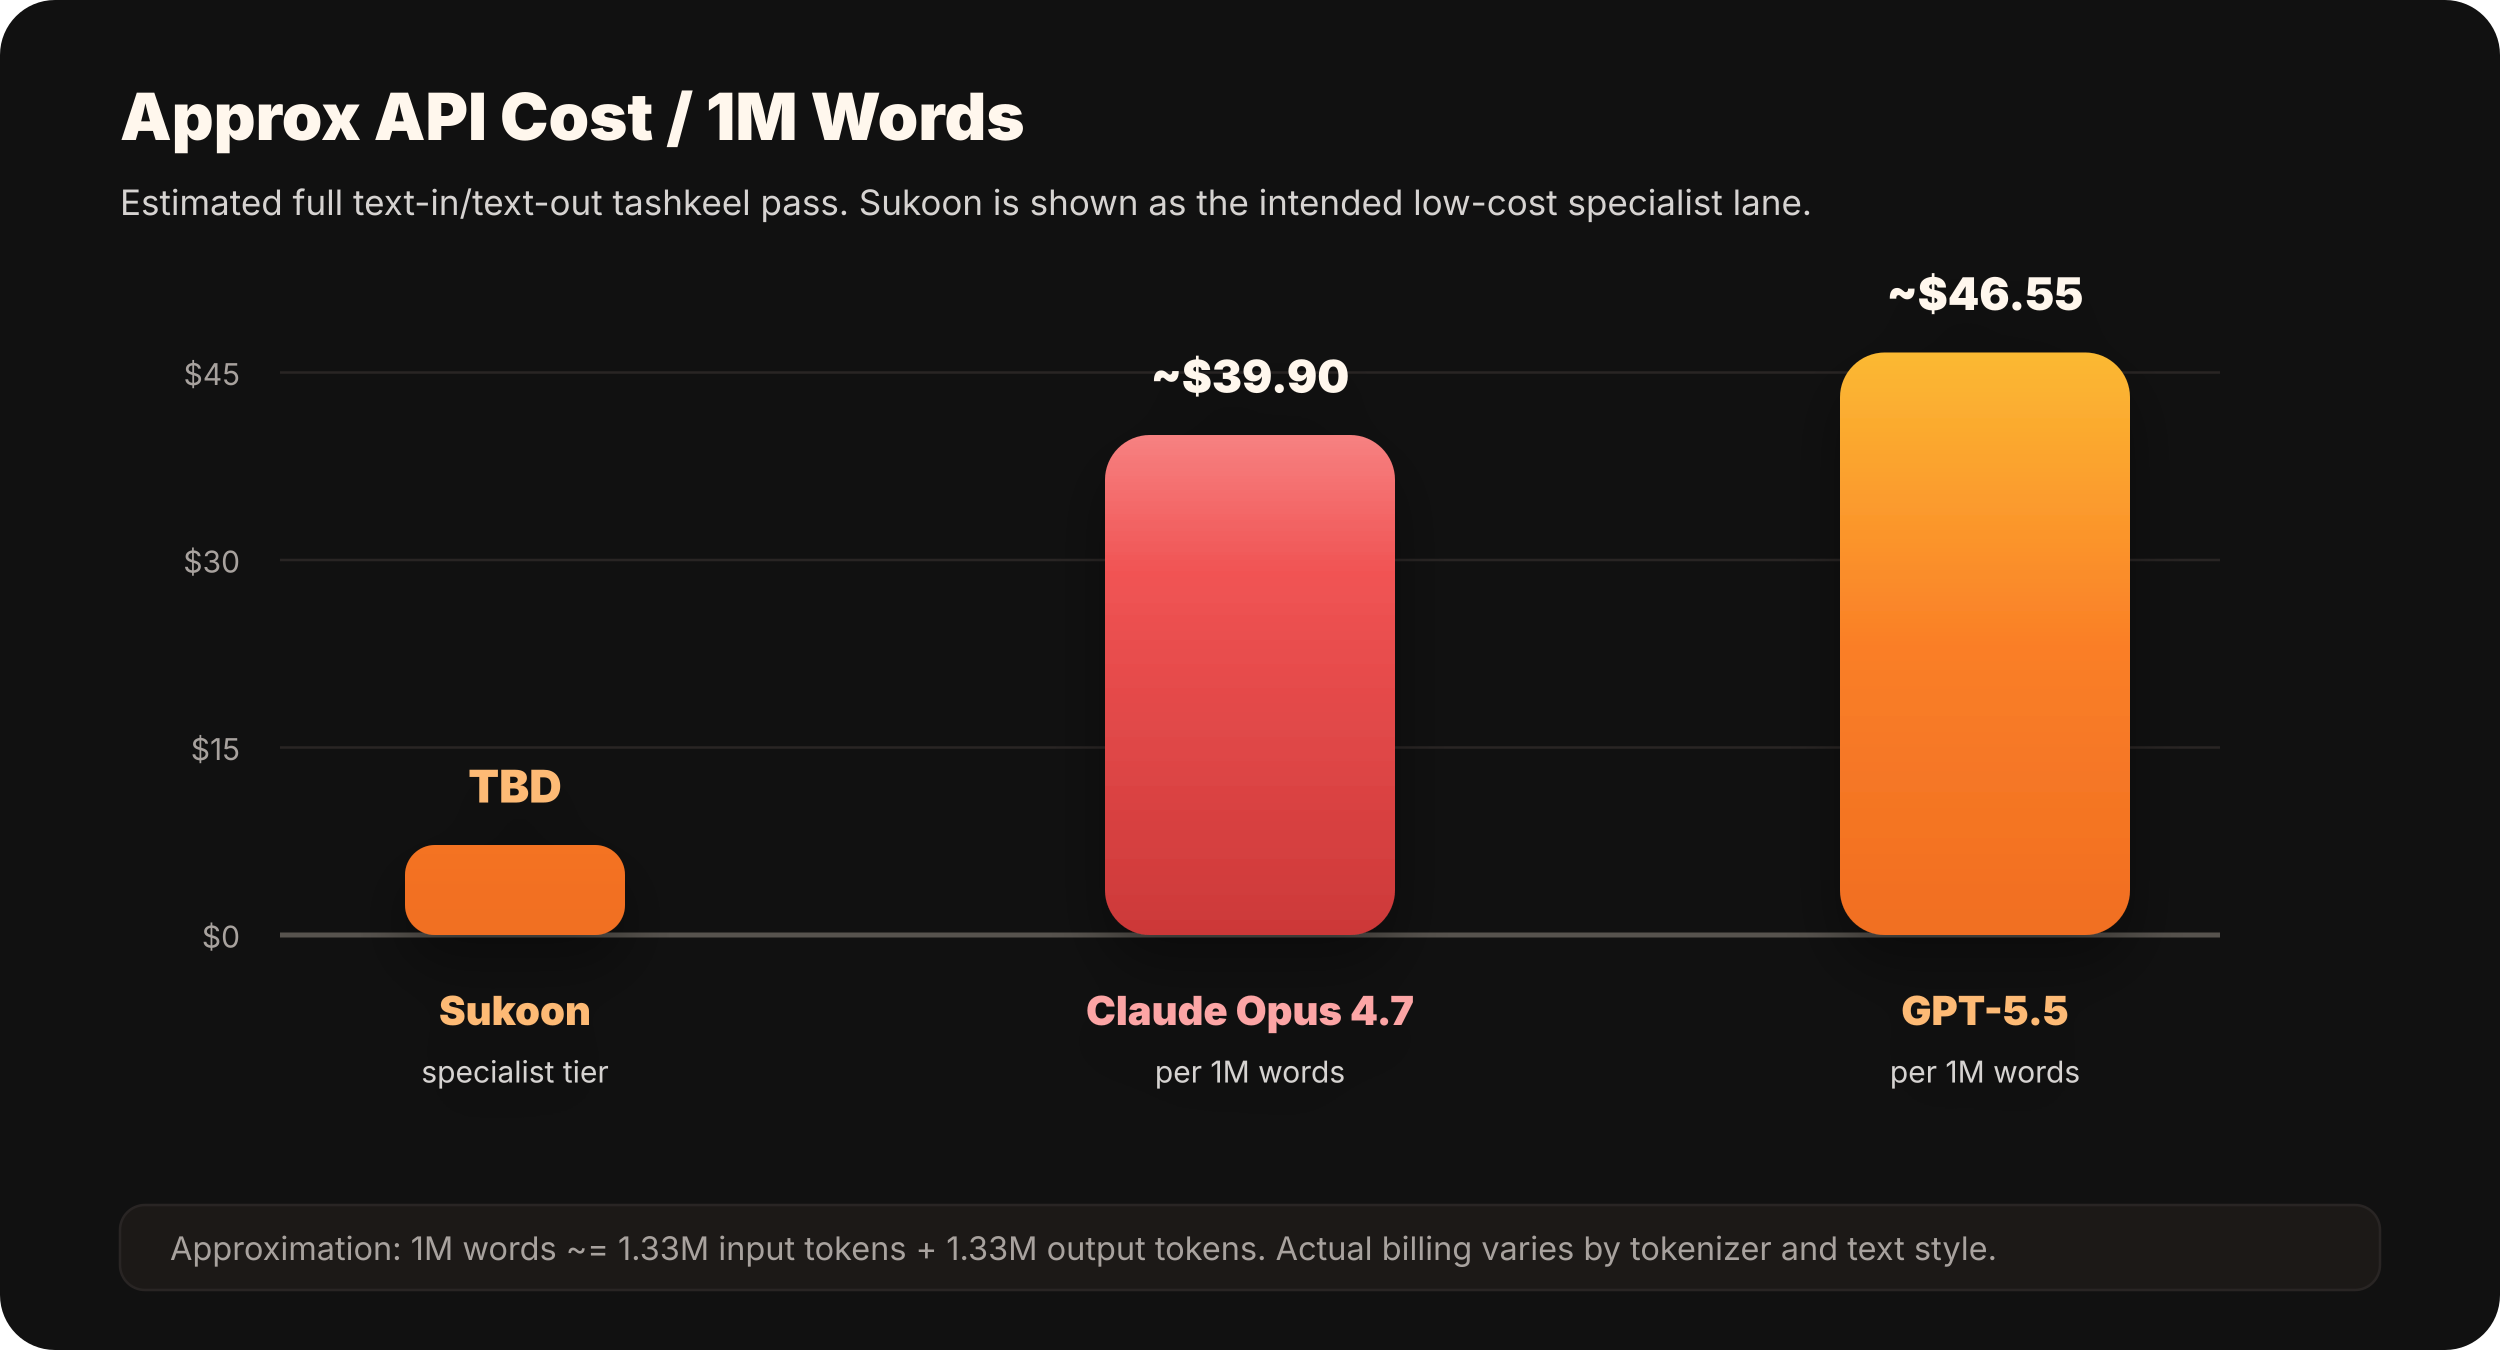
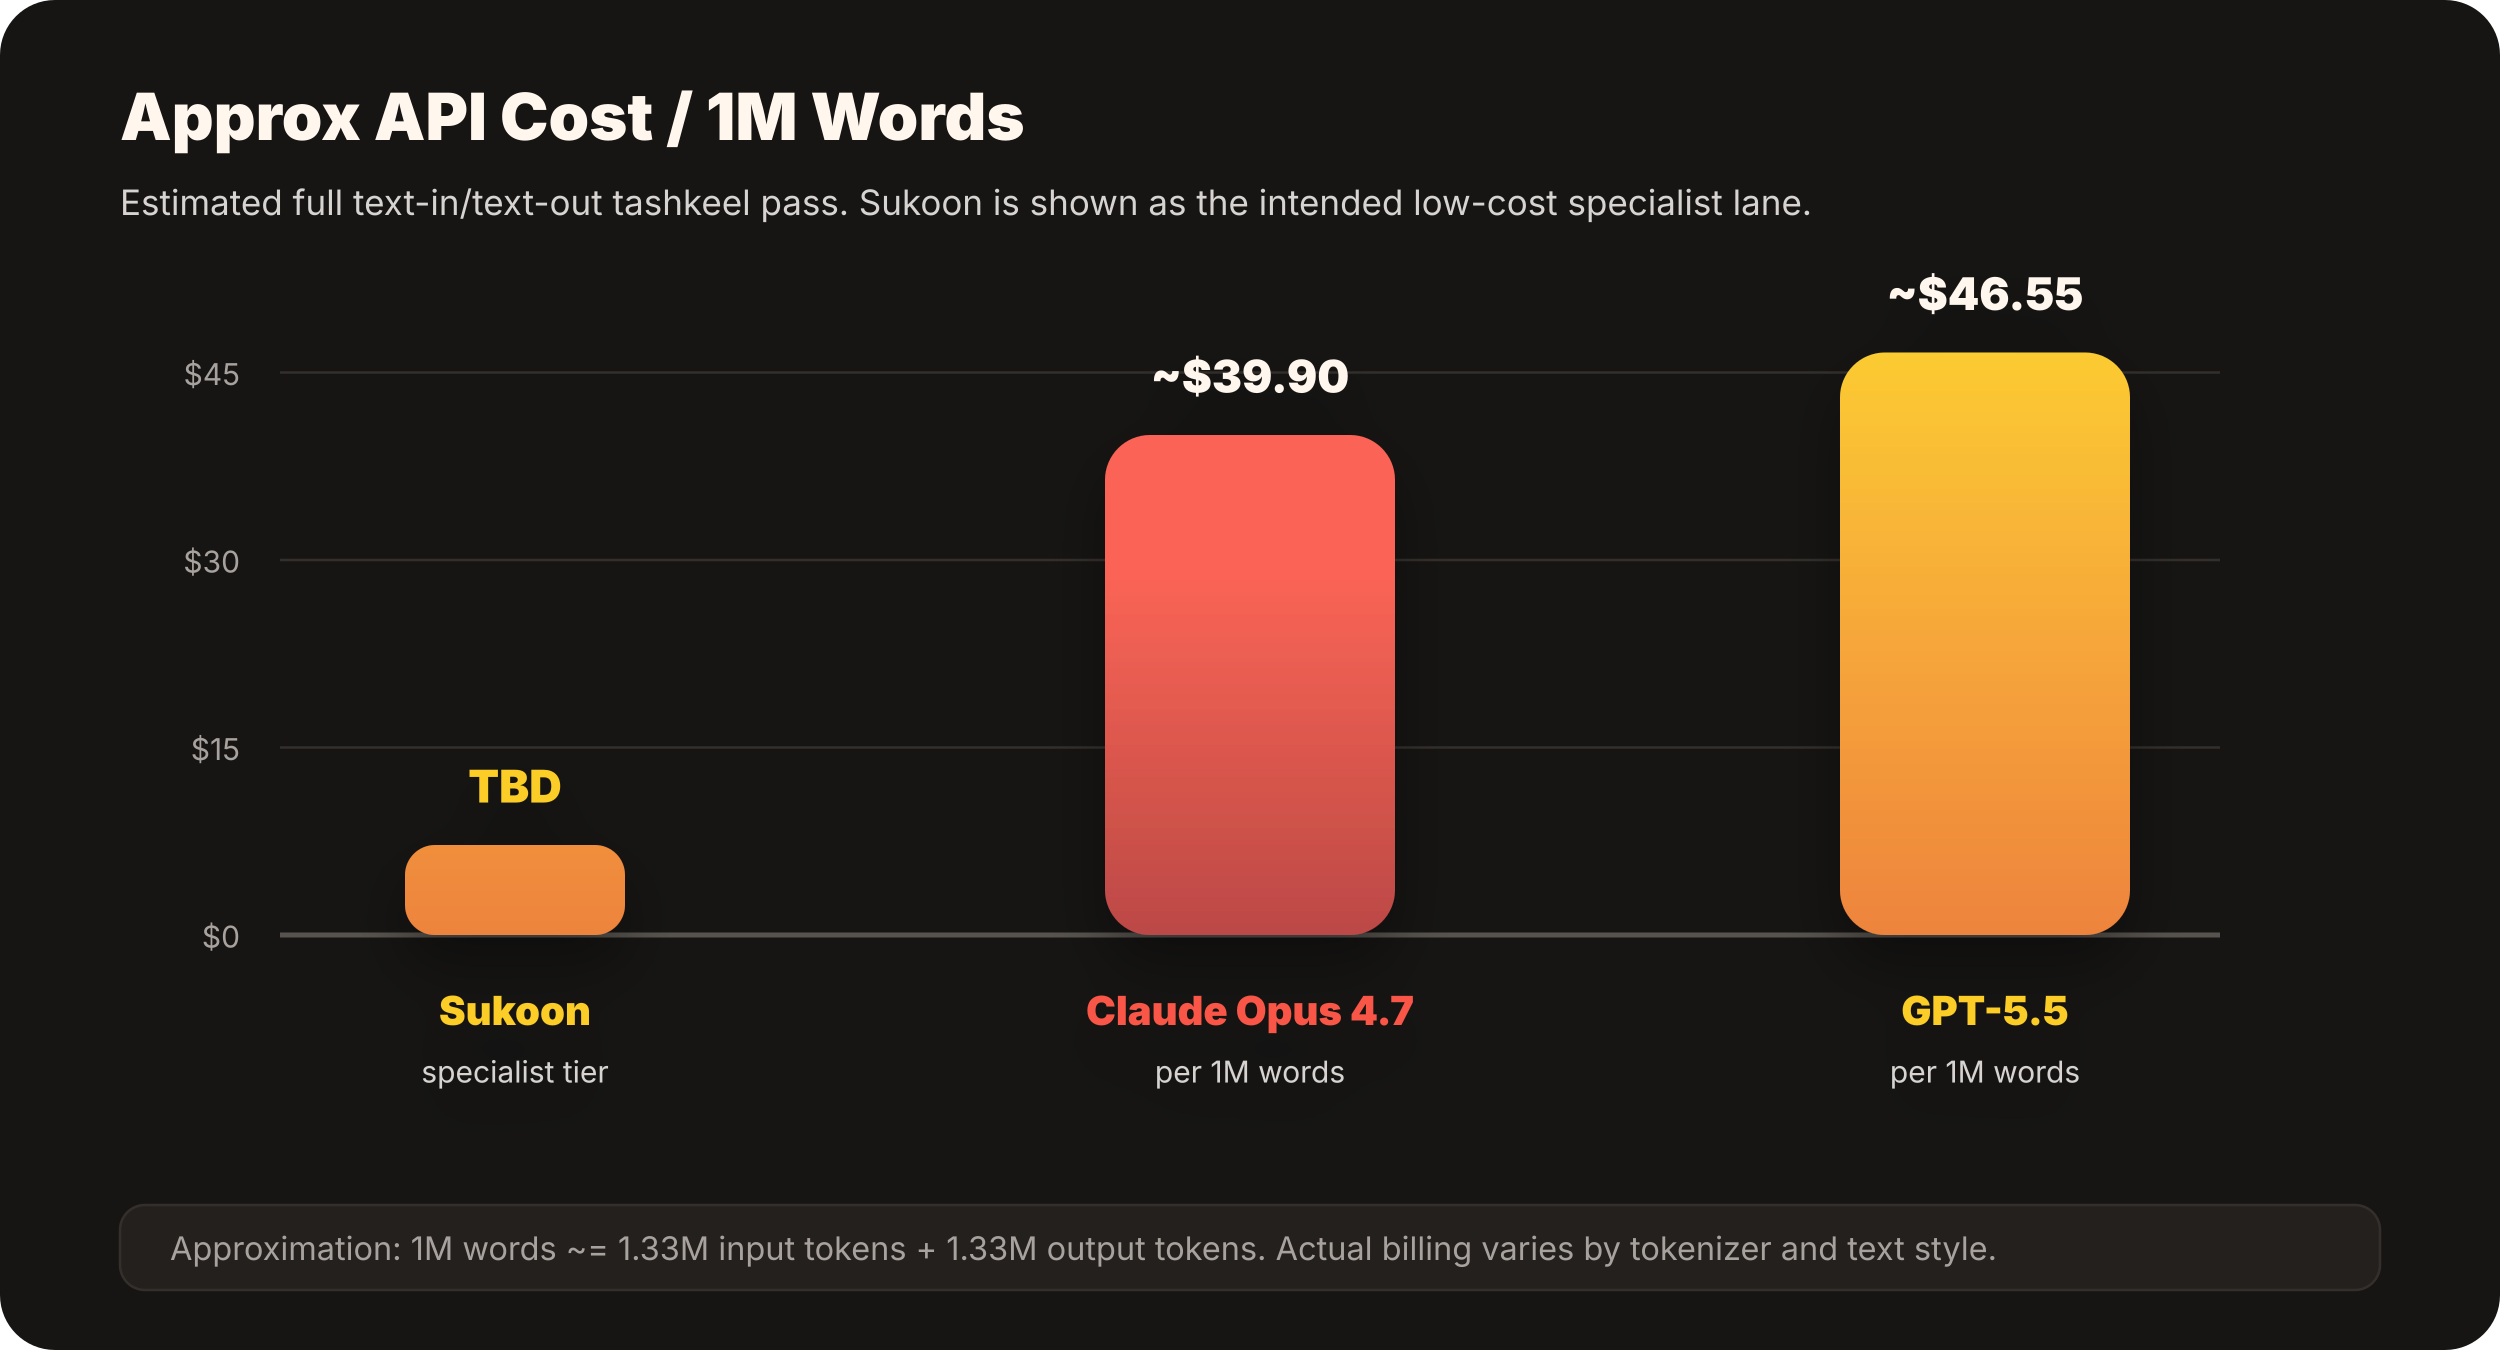
<svg xmlns="http://www.w3.org/2000/svg" width="1000" height="540" viewBox="0 0 1000 540" fill="none" role="img" aria-labelledby="title desc">
  <defs>
    <linearGradient id="orange" x1="0" y1="0" x2="0" y2="300" gradientUnits="userSpaceOnUse">
-       <stop stop-color="#FBBF24" />
-       <stop offset="0.45" stop-color="#F97316" />
-       <stop offset="1" stop-color="#EA580C" />
+       <stop stop-color="#FBCD28" />
+       <stop offset="0.45" stop-color="#F59D32" />
+       <stop offset="1" stop-color="#E76635" />
    </linearGradient>
    <linearGradient id="red" x1="0" y1="0" x2="0" y2="300" gradientUnits="userSpaceOnUse">
-       <stop stop-color="#FCA5A5" />
-       <stop offset="0.35" stop-color="#EF4444" />
-       <stop offset="1" stop-color="#B91C1C" />
+       <stop stop-color="#FA5746" />
+       <stop offset="0.35" stop-color="#FA5746" />
+       <stop offset="1" stop-color="#9C2E2F" />
    </linearGradient>
    <filter id="softShadow" x="-20%" y="-20%" width="140%" height="140%">
      <feDropShadow dx="0" dy="12" stdDeviation="12" flood-color="#000000" flood-opacity="0.35" />
    </filter>
  </defs>
-   <rect width="1000" height="540" rx="22" fill="#111111" />
+   <rect width="1000" height="540" rx="22" fill="#161514" />
  <text x="48" y="56" font-family="Inter, Segoe UI, Arial, sans-serif" font-size="26" font-weight="900" fill="#FFF7ED">Approx API Cost / 1M Words</text>
  <text x="48" y="86" font-family="Inter, Segoe UI, Arial, sans-serif" font-size="14" fill="#D6D3D1">Estimated full text-in/text-out tashkeel pass. Sukoon is shown as the intended low-cost specialist lane.</text>
  <g transform="translate(112 124)">
    <line x1="0" y1="250" x2="776" y2="250" stroke="#57534E" stroke-width="2" />
-     <line x1="0" y1="175" x2="776" y2="175" stroke="#292524" stroke-width="1" />
-     <line x1="0" y1="100" x2="776" y2="100" stroke="#292524" stroke-width="1" />
-     <line x1="0" y1="25" x2="776" y2="25" stroke="#292524" stroke-width="1" />
+     <line x1="0" y1="175" x2="776" y2="175" stroke="#342F2B" stroke-width="1" />
+     <line x1="0" y1="100" x2="776" y2="100" stroke="#342F2B" stroke-width="1" />
+     <line x1="0" y1="25" x2="776" y2="25" stroke="#342F2B" stroke-width="1" />
    <text x="-16" y="255" text-anchor="end" font-family="Inter, Segoe UI, Arial, sans-serif" font-size="12" fill="#A8A29E">$0</text>
    <text x="-16" y="180" text-anchor="end" font-family="Inter, Segoe UI, Arial, sans-serif" font-size="12" fill="#A8A29E">$15</text>
    <text x="-16" y="105" text-anchor="end" font-family="Inter, Segoe UI, Arial, sans-serif" font-size="12" fill="#A8A29E">$30</text>
    <text x="-16" y="30" text-anchor="end" font-family="Inter, Segoe UI, Arial, sans-serif" font-size="12" fill="#A8A29E">$45</text>
    <g transform="translate(94 0)" filter="url(#softShadow)">
      <rect x="-44" y="214" width="88" height="36" rx="12" fill="url(#orange)" />
-       <rect x="-44" y="214" width="88" height="36" rx="12" fill="#FED7AA" opacity="0.12" />
-       <text x="0" y="197" text-anchor="middle" font-family="Inter, Segoe UI, Arial, sans-serif" font-size="18" font-weight="900" fill="#FDBA74">TBD</text>
-       <text x="0" y="286" text-anchor="middle" font-family="Inter, Segoe UI, Arial, sans-serif" font-size="16" font-weight="900" fill="#FDBA74">Sukoon</text>
+       <rect x="-44" y="214" width="88" height="36" rx="12" fill="#FFE27A" opacity="0.12" />
+       <text x="0" y="197" text-anchor="middle" font-family="Inter, Segoe UI, Arial, sans-serif" font-size="18" font-weight="900" fill="#FBCD28">TBD</text>
+       <text x="0" y="286" text-anchor="middle" font-family="Inter, Segoe UI, Arial, sans-serif" font-size="16" font-weight="900" fill="#FBCD28">Sukoon</text>
      <text x="0" y="309" text-anchor="middle" font-family="Inter, Segoe UI, Arial, sans-serif" font-size="12" fill="#D6D3D1">specialist tier</text>
    </g>
    <g transform="translate(388 0)" filter="url(#softShadow)">
      <rect x="-58" y="50" width="116" height="200" rx="18" fill="url(#red)" />
      <rect x="-58" y="50" width="116" height="200" rx="18" fill="#FEE2E2" opacity="0.1" />
      <text x="0" y="33" text-anchor="middle" font-family="Inter, Segoe UI, Arial, sans-serif" font-size="18" font-weight="900" fill="#FFF7ED">~$39.90</text>
-       <text x="0" y="286" text-anchor="middle" font-family="Inter, Segoe UI, Arial, sans-serif" font-size="16" font-weight="900" fill="#FCA5A5">Claude Opus 4.7</text>
+       <text x="0" y="286" text-anchor="middle" font-family="Inter, Segoe UI, Arial, sans-serif" font-size="16" font-weight="900" fill="#FA5746">Claude Opus 4.7</text>
      <text x="0" y="309" text-anchor="middle" font-family="Inter, Segoe UI, Arial, sans-serif" font-size="12" fill="#D6D3D1">per 1M words</text>
    </g>
    <g transform="translate(682 0)" filter="url(#softShadow)">
      <rect x="-58" y="17" width="116" height="233" rx="18" fill="url(#orange)" />
-       <rect x="-58" y="17" width="116" height="233" rx="18" fill="#FED7AA" opacity="0.12" />
+       <rect x="-58" y="17" width="116" height="233" rx="18" fill="#FFE27A" opacity="0.12" />
      <text x="0" y="0" text-anchor="middle" font-family="Inter, Segoe UI, Arial, sans-serif" font-size="18" font-weight="900" fill="#FFF7ED">~$46.55</text>
-       <text x="0" y="286" text-anchor="middle" font-family="Inter, Segoe UI, Arial, sans-serif" font-size="16" font-weight="900" fill="#FDBA74">GPT-5.5</text>
+       <text x="0" y="286" text-anchor="middle" font-family="Inter, Segoe UI, Arial, sans-serif" font-size="16" font-weight="900" fill="#FBCD28">GPT-5.5</text>
      <text x="0" y="309" text-anchor="middle" font-family="Inter, Segoe UI, Arial, sans-serif" font-size="12" fill="#D6D3D1">per 1M words</text>
    </g>
  </g>
-   <rect x="48" y="482" width="904" height="34" rx="10" fill="#1C1917" stroke="#292524" />
+   <rect x="48" y="482" width="904" height="34" rx="10" fill="#24201D" stroke="#342F2B" />
  <text x="68" y="504" font-family="Inter, Segoe UI, Arial, sans-serif" font-size="13" fill="#A8A29E">Approximation: 1M words ~= 1.33M input tokens + 1.33M output tokens. Actual billing varies by tokenizer and text style.</text>
</svg>
